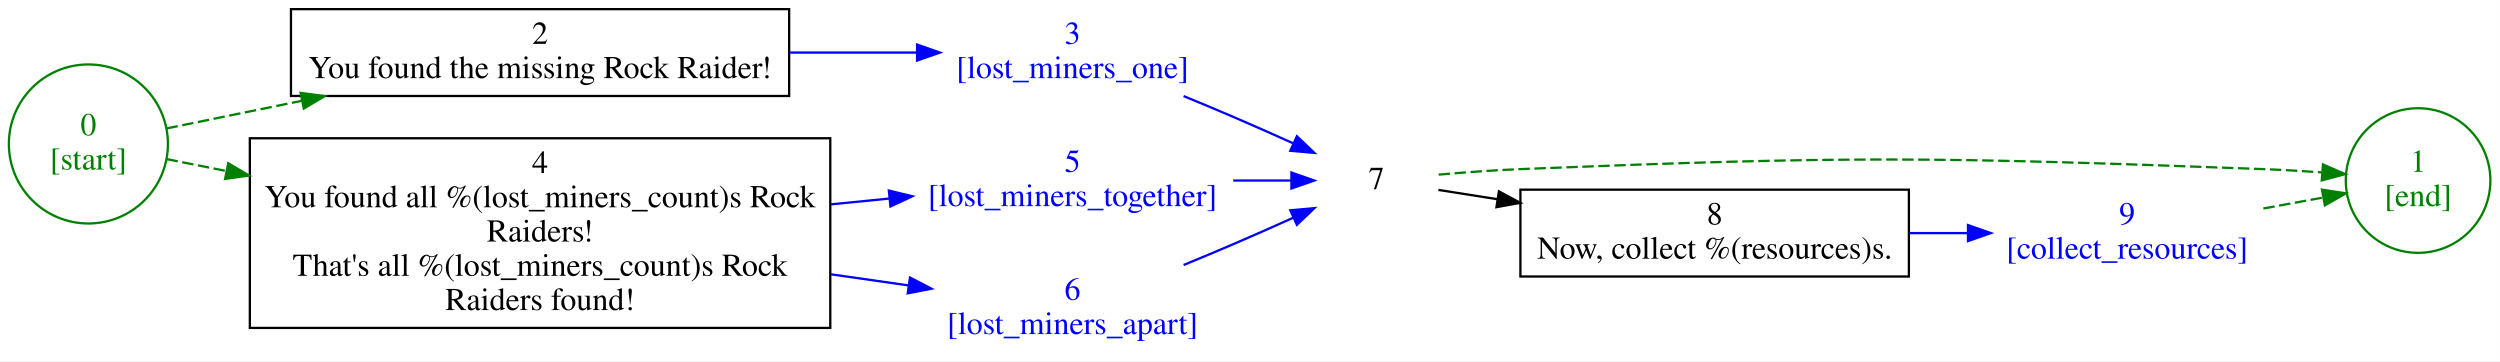
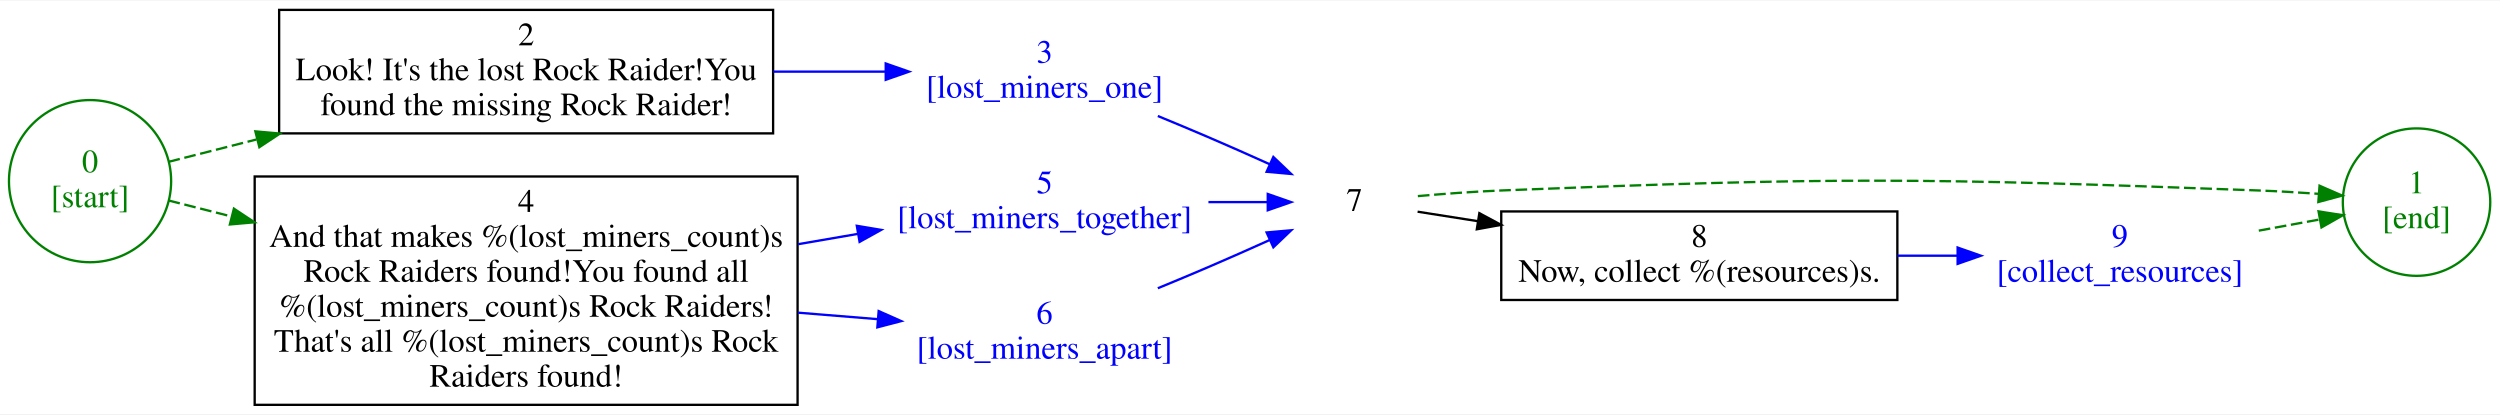
- <svg xmlns="http://www.w3.org/2000/svg" width="1094pt" height="158pt" viewBox="0.00 0.00 1093.94 158.00">
-   <g id="graph0" class="graph" transform="scale(1 1) rotate(0) translate(4 154)">
-     <polygon fill="white" stroke="transparent" points="-4,4 -4,-154 1089.94,-154 1089.94,4 -4,4" />
+ <svg xmlns="http://www.w3.org/2000/svg" width="1073pt" height="178pt" viewBox="0.00 0.00 1072.94 177.50">
+   <g id="graph0" class="graph" transform="scale(1 1) rotate(0) translate(4 173.5)">
+     <polygon fill="white" stroke="transparent" points="-4,4 -4,-173.5 1068.94,-173.5 1068.94,4 -4,4" />
    <g id="node1" class="node">
-       <ellipse fill="none" stroke="green" cx="34.65" cy="-91" rx="34.8" ry="34.8" />
-       <text text-anchor="middle" x="34.65" y="-94.8" font-family="Times,serif" font-size="14.00" fill="green">0</text>
-       <text text-anchor="middle" x="34.65" y="-79.8" font-family="Times,serif" font-size="14.00" fill="green">[start]</text>
+       <ellipse fill="none" stroke="green" cx="34.65" cy="-96" rx="34.8" ry="34.8" />
+       <text text-anchor="middle" x="34.65" y="-99.8" font-family="Times,serif" font-size="14.00" fill="green">0</text>
+       <text text-anchor="middle" x="34.65" y="-84.8" font-family="Times,serif" font-size="14.00" fill="green">[start]</text>
    </g>
    <g id="node3" class="node">
-       <polygon fill="none" stroke="black" points="341.3,-150 123.3,-150 123.3,-112 341.3,-112 341.3,-150" />
-       <text text-anchor="middle" x="232.3" y="-134.8" font-family="Times,serif" font-size="14.00">2</text>
-       <text text-anchor="middle" x="232.3" y="-119.8" font-family="Times,serif" font-size="14.00">You found the missing Rock Raider!</text>
+       <polygon fill="none" stroke="black" points="327.8,-169.5 115.8,-169.5 115.8,-116.5 327.8,-116.5 327.8,-169.5" />
+       <text text-anchor="middle" x="221.8" y="-154.3" font-family="Times,serif" font-size="14.00">2</text>
+       <text text-anchor="middle" x="221.8" y="-139.3" font-family="Times,serif" font-size="14.00">Look! It's the lost Rock Raider!You</text>
+       <text text-anchor="middle" x="221.8" y="-124.3" font-family="Times,serif" font-size="14.00">found the missing Rock Raider!</text>
    </g>
    <g id="edge1" class="edge">
-       <path fill="none" stroke="green" stroke-dasharray="5,2" d="M68.84,-97.79C85.48,-101.19 106.63,-105.51 128.13,-109.91" />
-       <polygon fill="green" stroke="green" points="127.52,-113.36 138.02,-111.93 128.92,-106.5 127.52,-113.36" />
+       <path fill="none" stroke="green" stroke-dasharray="5,2" d="M68.32,-104.29C79.35,-107.09 92.36,-110.4 106.07,-113.88" />
+       <polygon fill="green" stroke="green" points="105.59,-117.37 116.15,-116.43 107.31,-110.58 105.59,-117.37" />
    </g>
    <g id="node5" class="node">
-       <polygon fill="none" stroke="black" points="359.3,-93.5 105.3,-93.5 105.3,-10.5 359.3,-10.5 359.3,-93.5" />
-       <text text-anchor="middle" x="232.3" y="-78.3" font-family="Times,serif" font-size="14.00">4</text>
-       <text text-anchor="middle" x="232.3" y="-63.3" font-family="Times,serif" font-size="14.00">You found all %(lost_miners_count)s Rock</text>
-       <text text-anchor="middle" x="232.3" y="-48.3" font-family="Times,serif" font-size="14.00">Raiders!</text>
-       <text text-anchor="middle" x="232.3" y="-33.3" font-family="Times,serif" font-size="14.00">That's all %(lost_miners_count)s Rock</text>
-       <text text-anchor="middle" x="232.3" y="-18.3" font-family="Times,serif" font-size="14.00">Raiders found!</text>
+       <polygon fill="none" stroke="black" points="338.3,-98 105.3,-98 105.3,0 338.3,0 338.3,-98" />
+       <text text-anchor="middle" x="221.8" y="-82.8" font-family="Times,serif" font-size="14.00">4</text>
+       <text text-anchor="middle" x="221.8" y="-67.8" font-family="Times,serif" font-size="14.00">And that makes %(lost_miners_count)s</text>
+       <text text-anchor="middle" x="221.8" y="-52.8" font-family="Times,serif" font-size="14.00">Rock Raiders found!You found all</text>
+       <text text-anchor="middle" x="221.8" y="-37.8" font-family="Times,serif" font-size="14.00">%(lost_miners_count)s Rock Raiders!</text>
+       <text text-anchor="middle" x="221.8" y="-22.8" font-family="Times,serif" font-size="14.00">That's all %(lost_miners_count)s Rock</text>
+       <text text-anchor="middle" x="221.8" y="-7.8" font-family="Times,serif" font-size="14.00">Raiders found!</text>
    </g>
    <g id="edge2" class="edge">
-       <path fill="none" stroke="green" stroke-dasharray="5,2" d="M68.84,-84.38C76.69,-82.82 85.54,-81.05 94.96,-79.18" />
-       <polygon fill="green" stroke="green" points="95.84,-82.57 104.96,-77.18 94.47,-75.71 95.84,-82.57" />
+       <path fill="none" stroke="green" stroke-dasharray="5,2" d="M68.32,-87.71C76.42,-85.65 85.59,-83.32 95.32,-80.85" />
+       <polygon fill="green" stroke="green" points="96.38,-84.2 105.21,-78.34 94.65,-77.41 96.38,-84.2" />
    </g>
    <g id="node2" class="node">
-       <ellipse fill="none" stroke="green" cx="1054.12" cy="-75" rx="31.64" ry="31.64" />
-       <text text-anchor="middle" x="1054.12" y="-78.8" font-family="Times,serif" font-size="14.00" fill="green">1</text>
-       <text text-anchor="middle" x="1054.12" y="-63.8" font-family="Times,serif" font-size="14.00" fill="green">[end]</text>
+       <ellipse fill="none" stroke="green" cx="1033.12" cy="-87" rx="31.64" ry="31.64" />
+       <text text-anchor="middle" x="1033.12" y="-90.8" font-family="Times,serif" font-size="14.00" fill="green">1</text>
+       <text text-anchor="middle" x="1033.12" y="-75.8" font-family="Times,serif" font-size="14.00" fill="green">[end]</text>
    </g>
    <g id="node4" class="node">
-       <text text-anchor="middle" x="465.3" y="-134.8" font-family="Times,serif" font-size="14.00" fill="blue">3</text>
-       <text text-anchor="middle" x="465.3" y="-119.8" font-family="Times,serif" font-size="14.00" fill="blue">[lost_miners_one]</text>
+       <text text-anchor="middle" x="444.3" y="-146.8" font-family="Times,serif" font-size="14.00" fill="blue">3</text>
+       <text text-anchor="middle" x="444.3" y="-131.8" font-family="Times,serif" font-size="14.00" fill="blue">[lost_miners_one]</text>
    </g>
    <g id="edge3" class="edge">
-       <path fill="none" stroke="blue" d="M341.36,-131C360.4,-131 379.71,-131 397.21,-131" />
-       <polygon fill="blue" stroke="blue" points="397.29,-134.5 407.29,-131 397.29,-127.5 397.29,-134.5" />
+       <path fill="none" stroke="blue" d="M327.88,-143C344.19,-143 360.66,-143 375.84,-143" />
+       <polygon fill="blue" stroke="blue" points="376.13,-146.5 386.13,-143 376.13,-139.5 376.13,-146.5" />
    </g>
    <g id="node8" class="node">
-       <text text-anchor="middle" x="598.3" y="-71.3" font-family="Times,serif" font-size="14.00">7</text>
+       <text text-anchor="middle" x="577.3" y="-83.3" font-family="Times,serif" font-size="14.00">7</text>
    </g>
    <g id="edge4" class="edge">
-       <path fill="none" stroke="blue" d="M513.91,-111.96C521.09,-109.01 528.4,-105.95 535.3,-103 543.99,-99.28 553.3,-95.14 562.01,-91.22" />
-       <polygon fill="blue" stroke="blue" points="563.49,-94.39 571.15,-87.08 560.6,-88.02 563.49,-94.39" />
+       <path fill="none" stroke="blue" d="M492.91,-123.96C500.09,-121.01 507.4,-117.95 514.3,-115 522.99,-111.28 532.3,-107.14 541.01,-103.22" />
+       <polygon fill="blue" stroke="blue" points="542.49,-106.39 550.15,-99.08 539.6,-100.02 542.49,-106.39" />
    </g>
    <g id="node6" class="node">
-       <text text-anchor="middle" x="465.3" y="-78.8" font-family="Times,serif" font-size="14.00" fill="blue">5</text>
-       <text text-anchor="middle" x="465.3" y="-63.8" font-family="Times,serif" font-size="14.00" fill="blue">[lost_miners_together]</text>
+       <text text-anchor="middle" x="444.3" y="-90.8" font-family="Times,serif" font-size="14.00" fill="blue">5</text>
+       <text text-anchor="middle" x="444.3" y="-75.8" font-family="Times,serif" font-size="14.00" fill="blue">[lost_miners_together]</text>
    </g>
    <g id="edge5" class="edge">
-       <path fill="none" stroke="blue" d="M359.61,-64.58C368.3,-65.44 376.9,-66.3 385.22,-67.13" />
-       <polygon fill="blue" stroke="blue" points="384.93,-70.61 395.22,-68.12 385.62,-63.65 384.93,-70.61" />
+       <path fill="none" stroke="blue" d="M338.54,-68.95C347.18,-70.44 355.79,-71.92 364.13,-73.36" />
+       <polygon fill="blue" stroke="blue" points="363.72,-76.84 374.17,-75.09 364.91,-69.94 363.72,-76.84" />
    </g>
    <g id="node7" class="node">
-       <text text-anchor="middle" x="465.3" y="-22.8" font-family="Times,serif" font-size="14.00" fill="blue">6</text>
-       <text text-anchor="middle" x="465.3" y="-7.8" font-family="Times,serif" font-size="14.00" fill="blue">[lost_miners_apart]</text>
+       <text text-anchor="middle" x="444.3" y="-34.8" font-family="Times,serif" font-size="14.00" fill="blue">6</text>
+       <text text-anchor="middle" x="444.3" y="-19.8" font-family="Times,serif" font-size="14.00" fill="blue">[lost_miners_apart]</text>
    </g>
    <g id="edge6" class="edge">
-       <path fill="none" stroke="blue" d="M359.61,-33.96C371.18,-32.3 382.61,-30.67 393.42,-29.12" />
-       <polygon fill="blue" stroke="blue" points="394.18,-32.55 403.59,-27.67 393.19,-25.62 394.18,-32.55" />
+       <path fill="none" stroke="blue" d="M338.54,-39.55C350.12,-38.61 361.62,-37.67 372.53,-36.78" />
+       <polygon fill="blue" stroke="blue" points="373.1,-40.24 382.79,-35.94 372.54,-33.26 373.1,-40.24" />
    </g>
    <g id="edge7" class="edge">
-       <path fill="none" stroke="blue" d="M535.63,-75C544.42,-75 553.12,-75 561.09,-75" />
-       <polygon fill="blue" stroke="blue" points="561.09,-78.5 571.09,-75 561.09,-71.5 561.09,-78.5" />
+       <path fill="none" stroke="blue" d="M514.63,-87C523.42,-87 532.12,-87 540.09,-87" />
+       <polygon fill="blue" stroke="blue" points="540.09,-90.5 550.09,-87 540.09,-83.5 540.09,-90.5" />
    </g>
    <g id="edge8" class="edge">
-       <path fill="none" stroke="blue" d="M513.91,-38.04C521.09,-40.99 528.4,-44.05 535.3,-47 543.99,-50.72 553.3,-54.86 562.01,-58.78" />
-       <polygon fill="blue" stroke="blue" points="560.6,-61.98 571.15,-62.92 563.49,-55.61 560.6,-61.98" />
+       <path fill="none" stroke="blue" d="M492.91,-50.04C500.09,-52.99 507.4,-56.05 514.3,-59 522.99,-62.72 532.3,-66.86 541.01,-70.78" />
+       <polygon fill="blue" stroke="blue" points="539.6,-73.98 550.15,-74.92 542.49,-67.61 539.6,-73.98" />
    </g>
    <g id="edge10" class="edge">
-       <path fill="none" stroke="green" stroke-dasharray="5,2" d="M625.51,-77.58C636.55,-78.55 649.54,-79.53 661.3,-80 805.62,-85.81 841.95,-85.39 986.3,-80 994.64,-79.69 1003.57,-79.16 1012.08,-78.56" />
-       <polygon fill="green" stroke="green" points="1012.49,-82.04 1022.2,-77.8 1011.97,-75.05 1012.49,-82.04" />
+       <path fill="none" stroke="green" stroke-dasharray="5,2" d="M604.51,-89.58C615.55,-90.55 628.54,-91.53 640.3,-92 784.62,-97.81 820.95,-97.39 965.3,-92 973.64,-91.69 982.57,-91.16 991.08,-90.56" />
+       <polygon fill="green" stroke="green" points="991.49,-94.04 1001.2,-89.8 990.97,-87.05 991.49,-94.04" />
    </g>
    <g id="node9" class="node">
-       <polygon fill="none" stroke="black" points="831.3,-71 661.3,-71 661.3,-33 831.3,-33 831.3,-71" />
-       <text text-anchor="middle" x="746.3" y="-55.8" font-family="Times,serif" font-size="14.00">8</text>
-       <text text-anchor="middle" x="746.3" y="-40.8" font-family="Times,serif" font-size="14.00">Now, collect %(resources)s.</text>
+       <polygon fill="none" stroke="black" points="810.3,-83 640.3,-83 640.3,-45 810.3,-45 810.3,-83" />
+       <text text-anchor="middle" x="725.3" y="-67.8" font-family="Times,serif" font-size="14.00">8</text>
+       <text text-anchor="middle" x="725.3" y="-52.8" font-family="Times,serif" font-size="14.00">Now, collect %(resources)s.</text>
    </g>
    <g id="edge9" class="edge">
-       <path fill="none" stroke="black" d="M625.4,-70.89C633.07,-69.68 641.94,-68.28 651.31,-66.81" />
-       <polygon fill="black" stroke="black" points="651.9,-70.26 661.23,-65.24 650.81,-63.34 651.9,-70.26" />
+       <path fill="none" stroke="black" d="M604.4,-82.89C612.07,-81.68 620.94,-80.28 630.31,-78.81" />
+       <polygon fill="black" stroke="black" points="630.9,-82.26 640.23,-77.24 629.81,-75.34 630.9,-82.26" />
    </g>
    <g id="node10" class="node">
-       <text text-anchor="middle" x="926.8" y="-55.8" font-family="Times,serif" font-size="14.00" fill="blue">9</text>
-       <text text-anchor="middle" x="926.8" y="-40.8" font-family="Times,serif" font-size="14.00" fill="blue">[collect_resources]</text>
+       <text text-anchor="middle" x="905.8" y="-67.8" font-family="Times,serif" font-size="14.00" fill="blue">9</text>
+       <text text-anchor="middle" x="905.8" y="-52.8" font-family="Times,serif" font-size="14.00" fill="blue">[collect_resources]</text>
    </g>
    <g id="edge11" class="edge">
-       <path fill="none" stroke="blue" d="M831.32,-52C839.93,-52 848.61,-52 857.04,-52" />
-       <polygon fill="blue" stroke="blue" points="857.16,-55.5 867.16,-52 857.16,-48.5 857.16,-55.5" />
+       <path fill="none" stroke="blue" d="M810.32,-64C818.93,-64 827.61,-64 836.04,-64" />
+       <polygon fill="blue" stroke="blue" points="836.16,-67.5 846.16,-64 836.16,-60.5 836.16,-67.5" />
    </g>
    <g id="edge12" class="edge">
-       <path fill="none" stroke="green" stroke-dasharray="5,2" d="M986.42,-62.76C995.3,-64.39 1004.28,-66.04 1012.66,-67.57" />
-       <polygon fill="green" stroke="green" points="1012.06,-71.02 1022.53,-69.39 1013.32,-64.14 1012.06,-71.02" />
+       <path fill="none" stroke="green" stroke-dasharray="5,2" d="M965.42,-74.76C974.3,-76.39 983.28,-78.04 991.66,-79.57" />
+       <polygon fill="green" stroke="green" points="991.06,-83.02 1001.53,-81.39 992.32,-76.14 991.06,-83.02" />
    </g>
  </g>
</svg>
